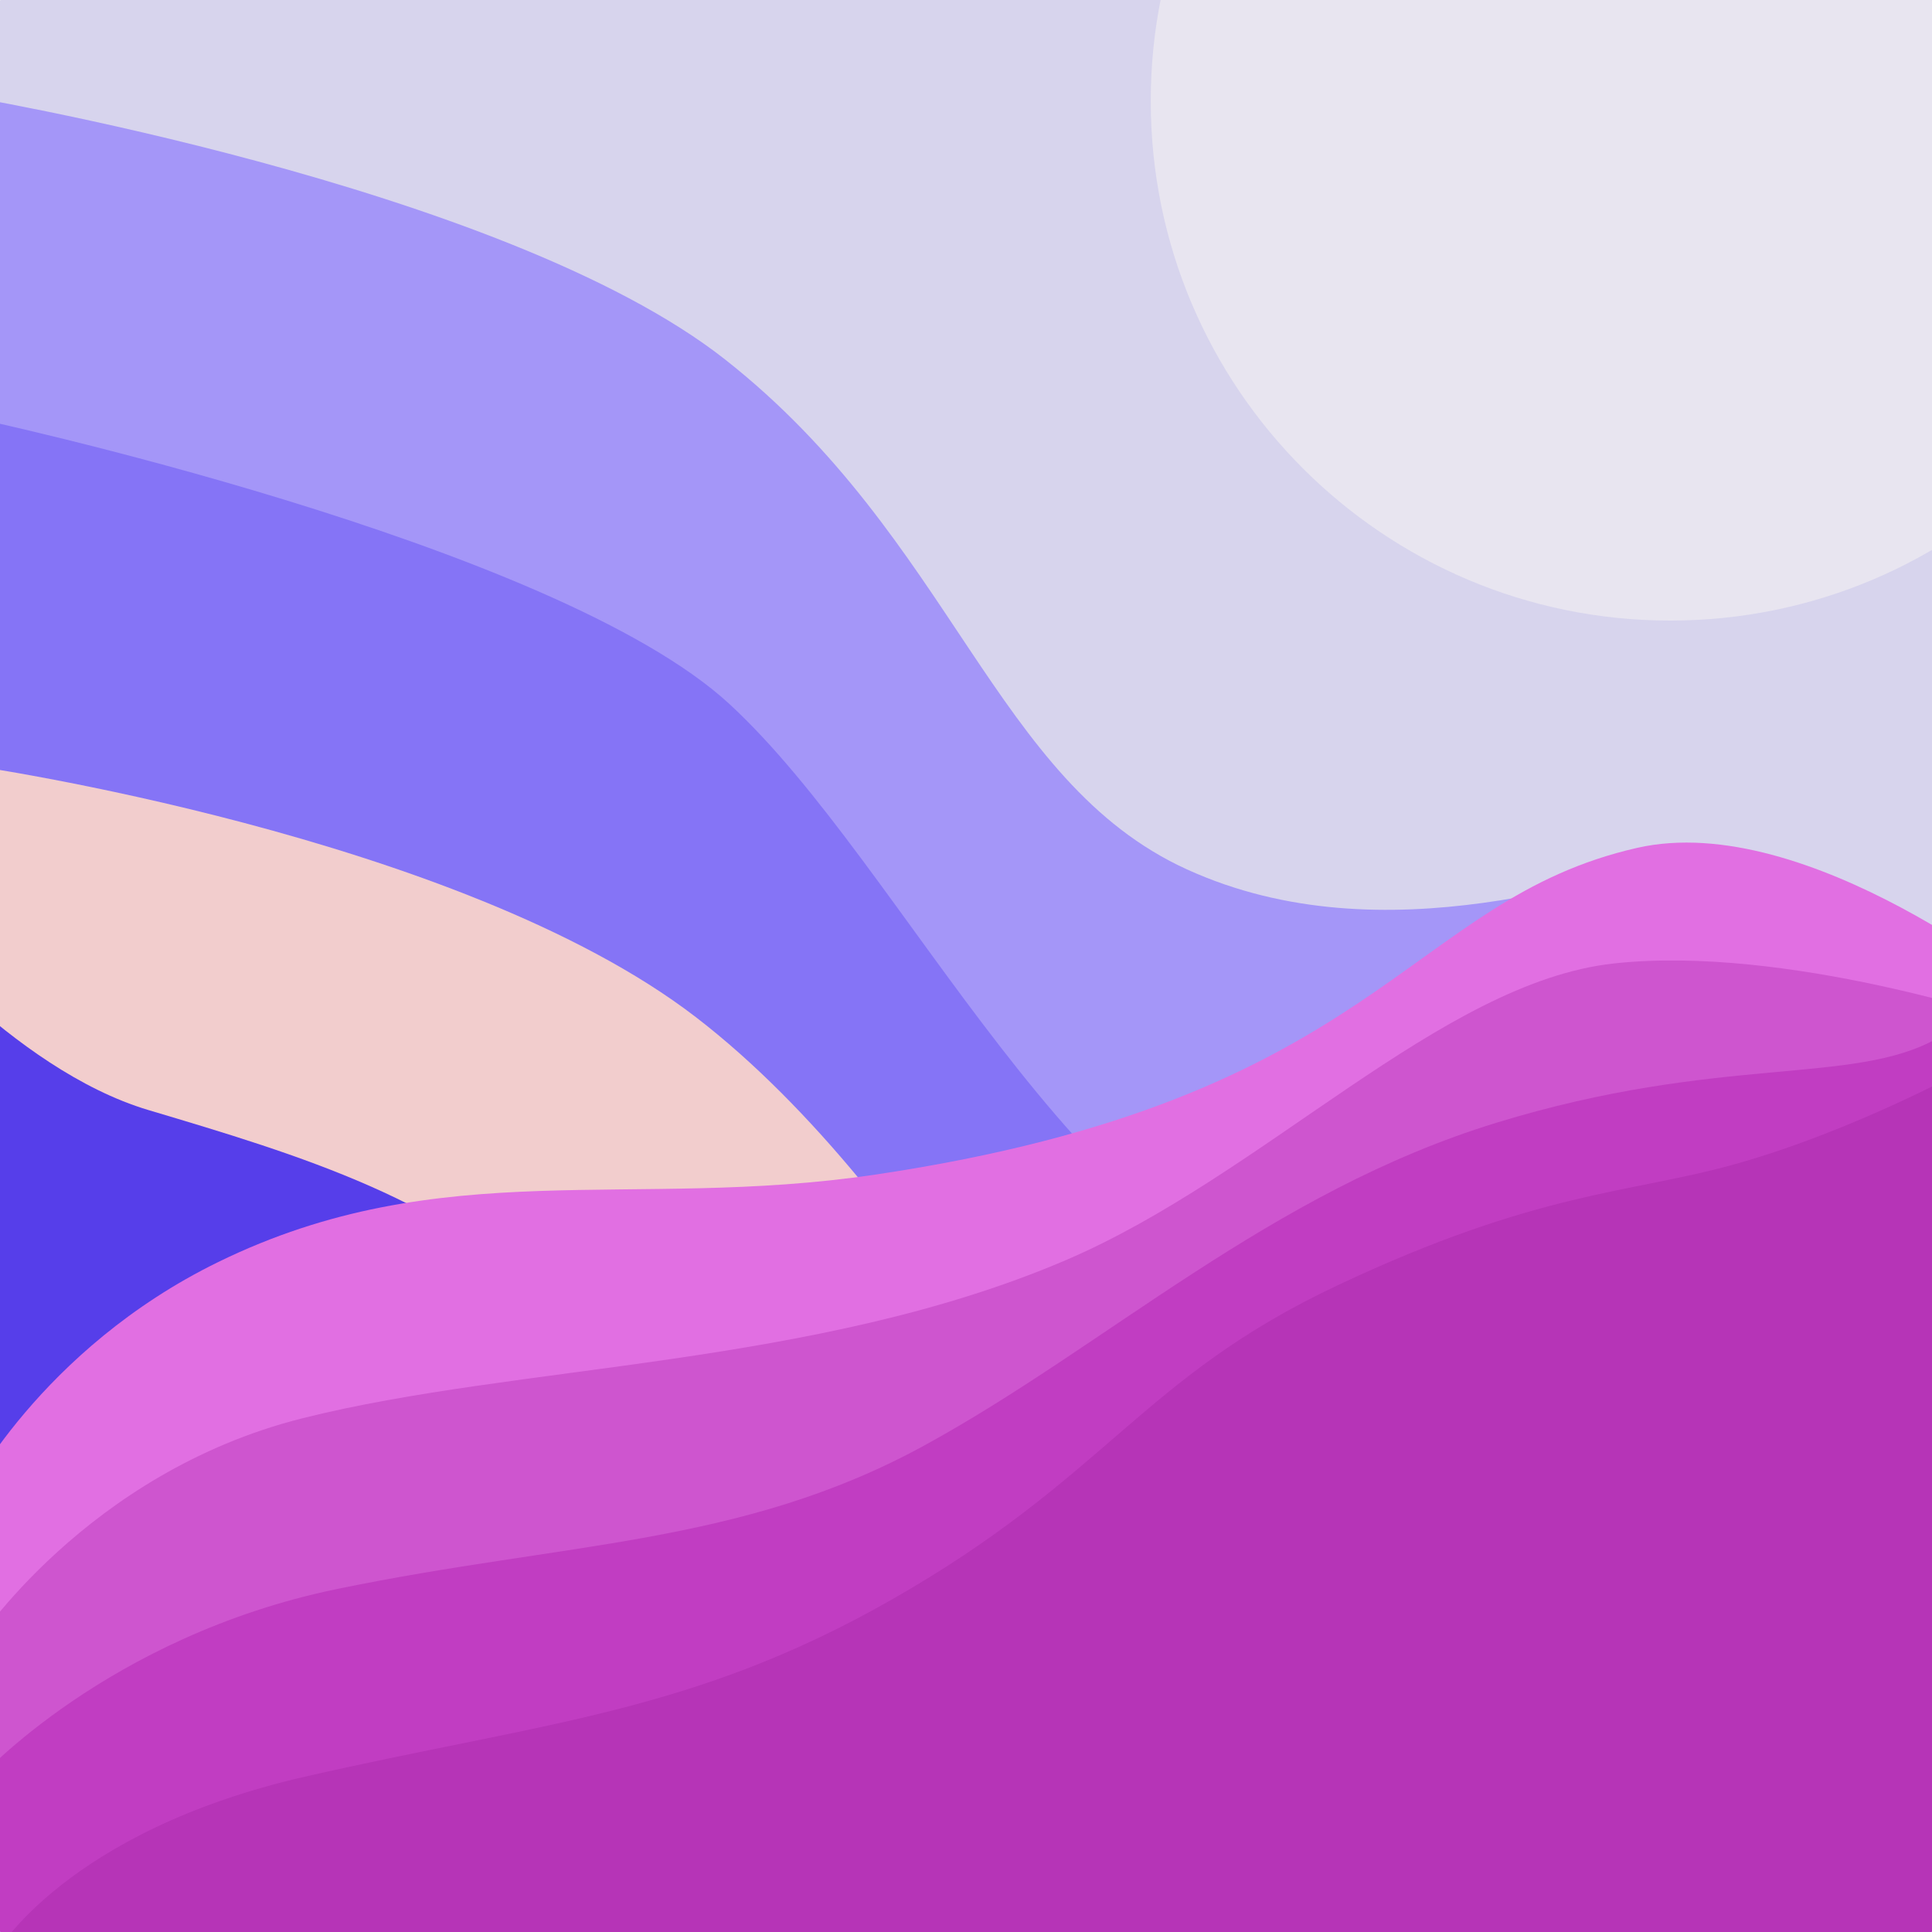
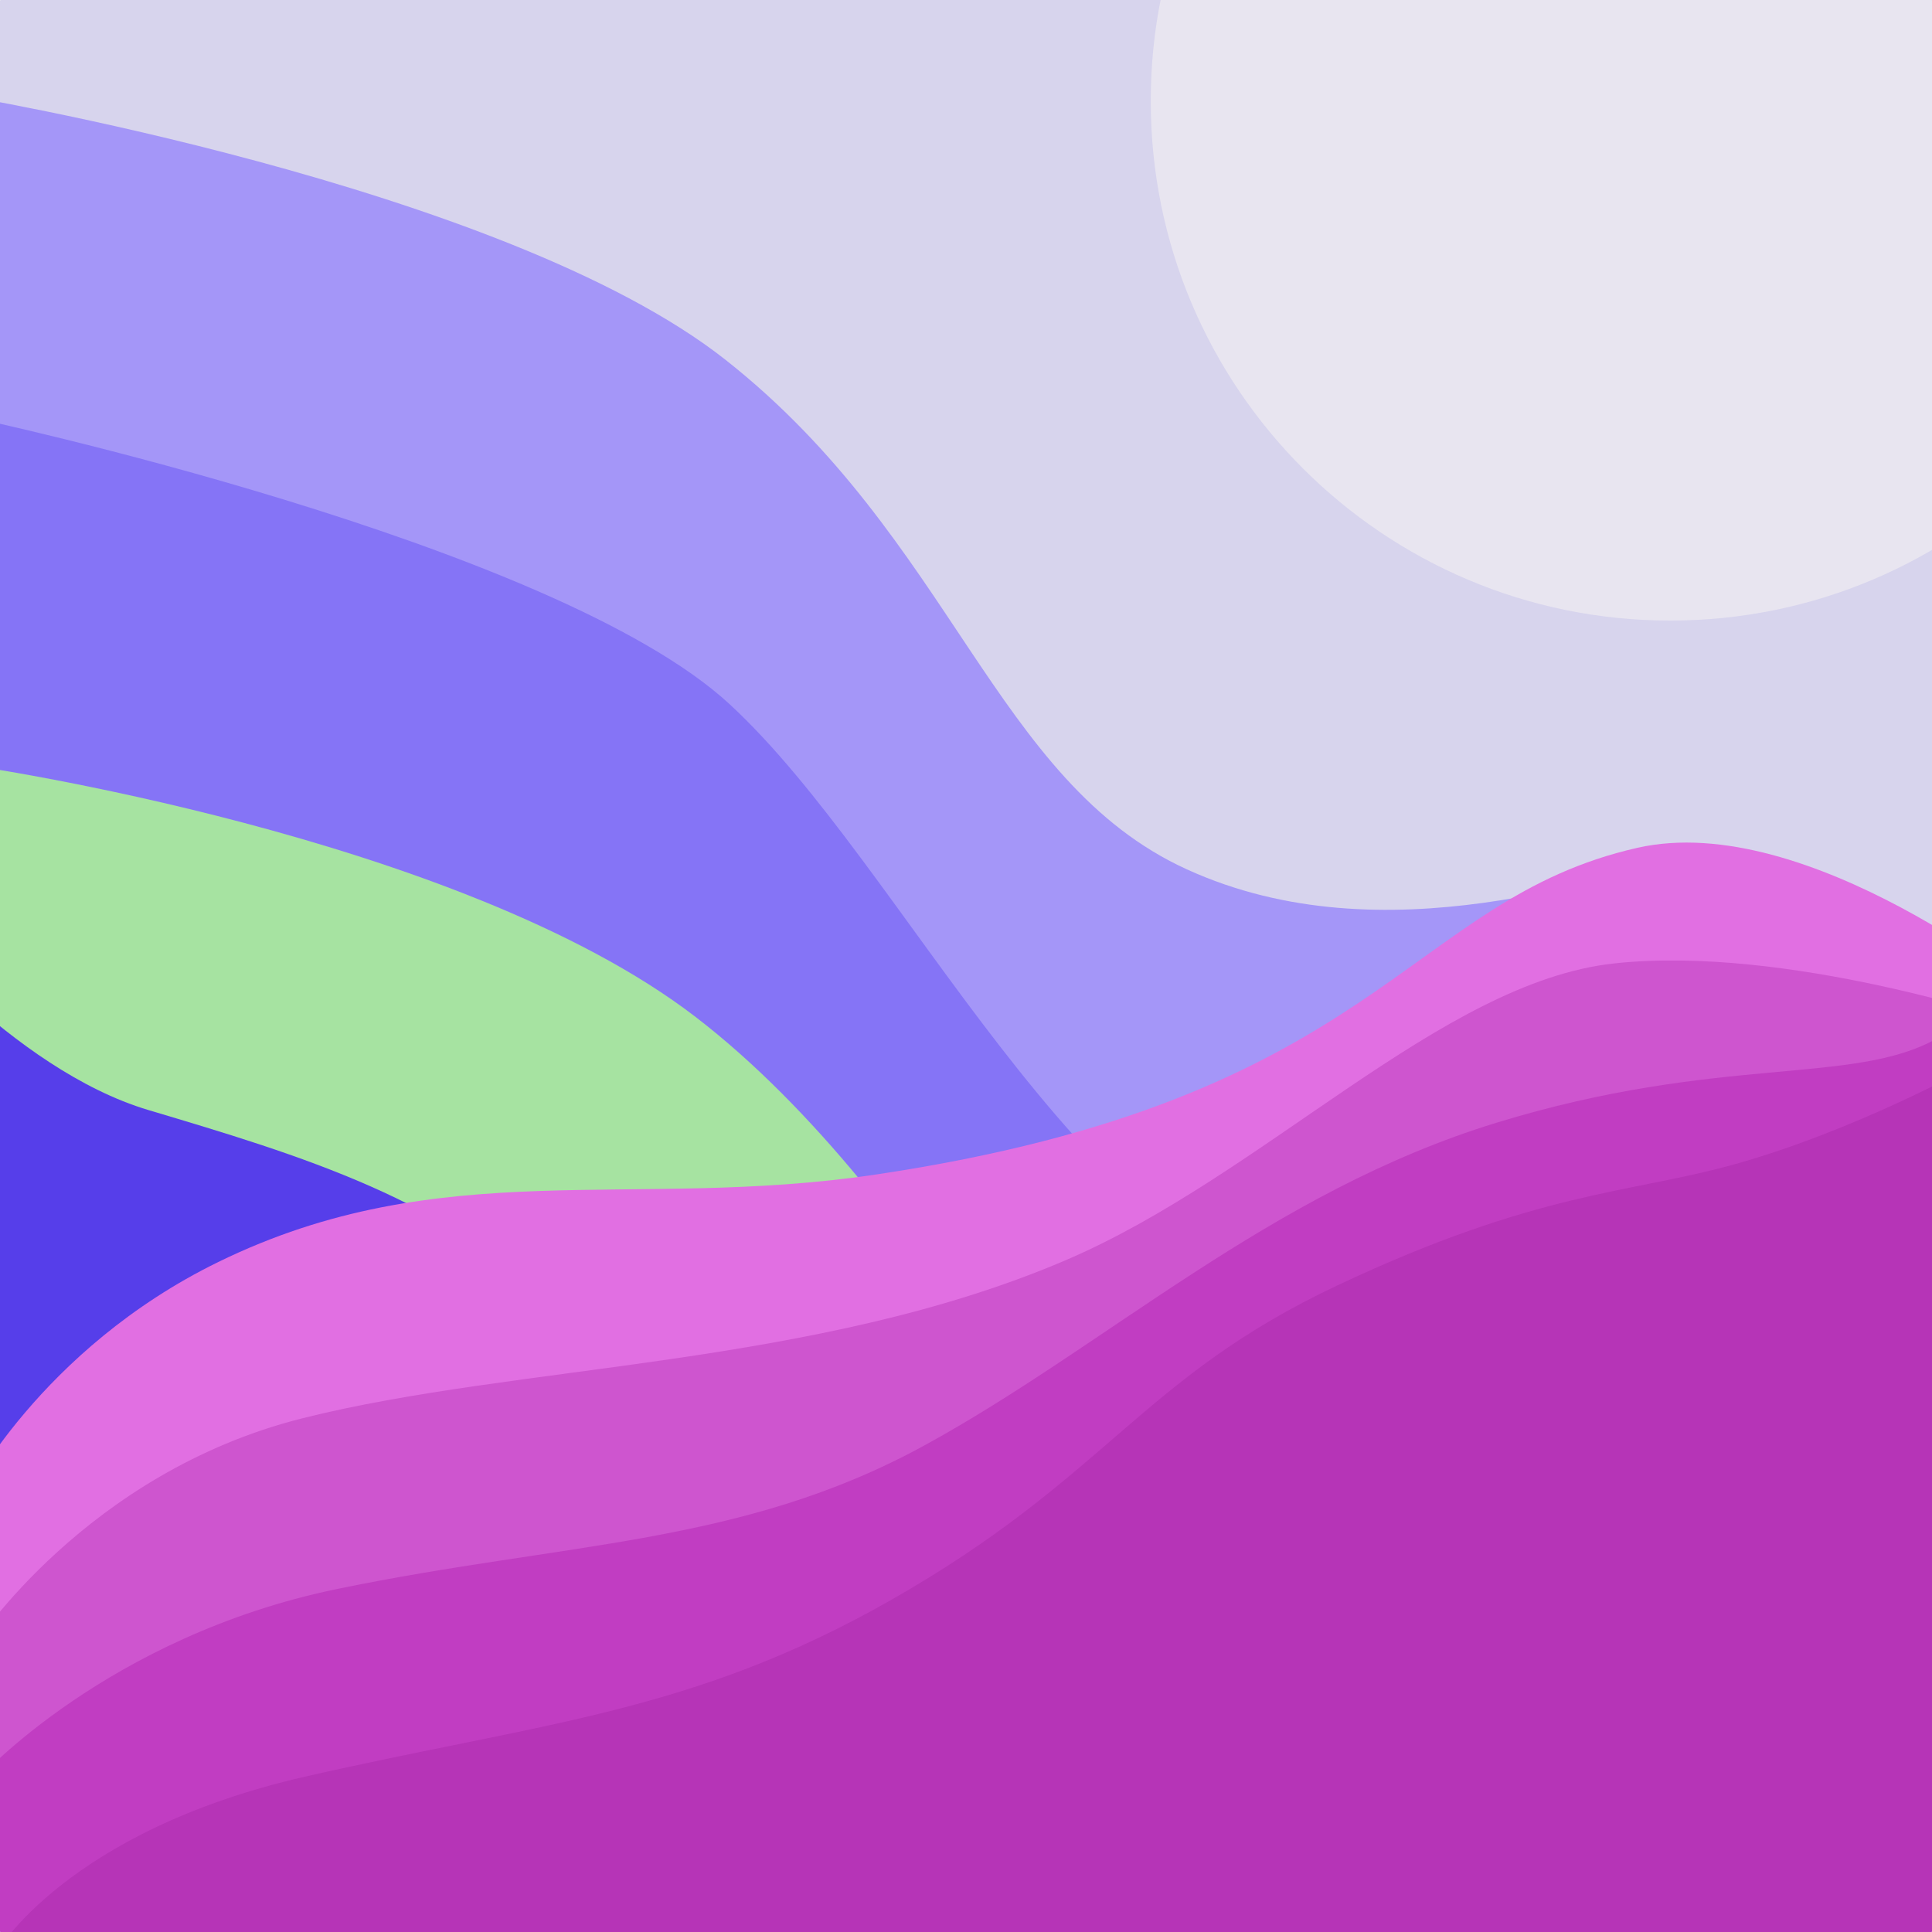
<svg xmlns="http://www.w3.org/2000/svg" width="1920" height="1920" version="1.1" viewBox="0 0 1920 1920" id="svg70">
  <defs id="defs5">
    <clipPath id="clipPath6928">
      <rect y="-420" width="1920" height="1920" rx="1.049" ry="1.049" fill="#cfdac2" stop-color="#000000" stroke-width="1.049" style="paint-order:stroke fill markers" id="rect2" />
    </clipPath>
  </defs>
  <g id="Light" transform="translate(0,420)" clip-path="url(#clipPath6928)">
    <rect x="-49.826" y="-1336.7" width="1984.1" height="3300.1" rx="1" ry="1" fill="#d7d4ed" stop-color="#000000" style="paint-order:stroke fill markers" id="rect7" />
    <path d="m-42.401-326.07s542.55 89.49 763.43 263.66c225.8 178.04 266.7 418.97 458.54 506.4 197.28 89.92 418.25 3.248 507.71-13.217 89.463-16.464 247.06 178.55 247.06 178.55l16.699 778.39-2042.4 130.89z" fill="#a496f8" id="path9" />
    <path d="m-27.581-5.03s577.43 123.09 752.62 284.8 340.04 541.1 603.08 611.22c263.05 70.119 160.4 360.91 160.4 360.91l-1190.1 133.02h-377.58z" fill="#8574f6" id="path11" />
-     <path d="m-29.678 340.48s485.87 69.46 721.02 250.2 407.47 543.93 407.47 543.93l-1148.2-11.271z" fill="#f2cdcd" id="path13" />
+     <path d="m-29.678 340.48s485.87 69.46 721.02 250.2 407.47 543.93 407.47 543.93l-1148.2-11.271z" fill="#a6e3a1" id="path13" />
    <path d="m-112.15 489.69s123.16 152.77 259.56 193.44c151.65 45.208 299.38 89.401 407.9 200.43 90.013 92.089 139.18 392.48 139.18 392.48l-799.08-32.477z" fill="#563eea" id="path15" />
    <path d="m-34.041 1068.5s73.296-147.49 251-234.35c221.62-108.32 410.98-50.905 652.52-86.789 501.28-74.469 528.19-272.77 757.68-324.8 169.38-38.399 397.1 147.53 397.1 147.53l-1.976 759.67-2072.9-52.575z" fill="#e16fe2" id="path17" />
    <path d="m-24.589 1214s110.06-170.4 324.92-224.48c214.85-54.081 509.61-50.676 758.38-156.99 197.55-84.423 373.25-276.25 545.09-295.05 171.84-18.803 397.25 57.642 397.25 57.642l-16.524 875.37-2007.3 100.56z" fill="#ce55cf" id="path19" />
    <path d="m-20.061 1346.6s127.17-140.3 354.57-187.37 401.8-43.221 583.39-142.36c181.59-99.14 344.15-252.13 569.34-321.14 221.92-68.002 354.69-36.663 438.01-83.875 83.315-47.212 53.353 567.69 53.353 567.69l17.884 557.01-2039-171.73z" fill="#c13dc2" id="path21" />
    <path d="m-3.267 1520.1s69.398-120.3 306.43-174.49c235.67-53.878 384.13-62.805 582.01-175.37 216.24-123.01 248.39-220.83 444.64-313.18 199.03-93.66 289.23-90.88 393.02-119.75 120.53-33.523 234.06-96.602 234.06-96.602l-20.96 1147.4-1951.8-40.149z" fill="#b634b7" id="path23" />
    <circle cx="1659.9" cy="-319.58" r="516.3" fill="#e8e5f0" stop-color="#000000" stroke-width="1.073" style="paint-order:stroke fill markers" id="circle25" />
  </g>
  <g id="Base" transform="translate(-2737.612,420)" clip-path="url(#clipPath6928)">
    <rect x="-49.826" y="-1336.7" width="1984.1" height="3300.1" rx="1" ry="1" fill="#cfdac2" stop-color="#000000" style="paint-order:stroke fill markers" id="rect28" />
    <path d="m -42.401,-326.07 c 0,0 542.55,89.49 763.43,263.66 225.8,178.04 266.7,418.97 458.54,506.4 197.28,89.92 418.25,3.248 507.71,-13.217 89.463,-16.464 247.06,178.55 247.06,178.55 l 16.699,778.39 -2042.4,130.89 z" fill="#708d73" id="path30" />
    <path d="m -27.581,-5.03 c 0,0 577.43,123.09 752.62,284.8 175.19,161.71 340.04,541.1 603.08,611.22 263.05,70.119 160.4,360.91 160.4,360.91 l -1190.1,133.02 h -377.58 z" fill="#516f53" id="path32" />
    <path d="m -29.678,340.48 c 0,0 485.87,69.46 721.02,250.2 235.15,180.74 407.47,543.93 407.47,543.93 l -1148.2,-11.271 z" fill="#3b533d" id="path34" />
    <path d="m -112.15,489.69 c 0,0 123.16,152.77 259.56,193.44 151.65,45.208 299.38,89.401 407.9,200.43 90.013,92.089 139.18,392.48 139.18,392.48 l -799.08,-32.477 z" fill="#29462c" id="path36" />
    <path d="m -34.041,1068.5 c 0,0 73.296,-147.49 251,-234.35 221.62,-108.32 410.98,-50.905 652.52,-86.789 501.28,-74.469 528.19,-272.77 757.68,-324.8 169.38,-38.399 397.1,147.53 397.1,147.53 l -1.976,759.67 -2072.9,-52.575 z" fill="#f6872f" id="path38" />
    <path d="m -24.589,1214 c 0,0 110.06,-170.4 324.92,-224.48 214.85,-54.081 509.61,-50.676 758.38,-156.99 197.55,-84.423 373.25,-276.25 545.09,-295.05 171.84,-18.803 397.25,57.642 397.25,57.642 l -16.524,875.37 -2007.3,100.56 z" fill="#ed7529" id="path40" />
    <path d="m -20.061,1346.6 c 0,0 127.17,-140.3 354.57,-187.37 227.4,-47.07 401.8,-43.221 583.39,-142.36 181.59,-99.14 344.15,-252.13 569.34,-321.14 221.92,-68.002 354.69,-36.663 438.01,-83.875 83.315,-47.212 53.353,567.69 53.353,567.69 l 17.884,557.01 -2039,-171.73 z" fill="#dc632f" id="path42" />
    <path d="m -3.267,1520.1 c 0,0 69.398,-120.3 306.43,-174.49 235.67,-53.878 384.13,-62.805 582.01,-175.37 216.24,-123.01 248.39,-220.83 444.64,-313.18 199.03,-93.66 294.56,-80.447 398.33,-109.38 115.72,-32.265 227.78,-103.55 227.78,-103.55 l -19.994,1144 -1951.8,-40.149 z" fill="#ce5133" id="path44" />
    <circle cx="1659.9" cy="-319.58" r="516.3" fill="#ececec" stop-color="#000000" stroke-width="1.073" style="paint-order:stroke fill markers" id="circle46" />
  </g>
  <g id="Dark" transform="translate(0,2945.4)" clip-path="url(#clipPath6928)">
    <rect x="-49.826" y="-1336.7" width="1984.1" height="3300.1" rx="1" ry="1" fill="#514c76" stop-color="#000000" style="paint-order:stroke fill markers;fill:#3d3857;fill-opacity:1" id="rect49" />
    <path d="m-42.401-326.07s542.55 89.49 763.43 263.66c225.8 178.04 266.7 418.97 458.54 506.4 197.28 89.92 418.25 3.248 507.71-13.217 89.463-16.464 247.06 178.55 247.06 178.55l16.699 778.39-2042.4 130.89z" fill="#4b3bb9" id="path51" />
    <path d="m-27.581-5.03s577.43 123.09 752.62 284.8 340.04 541.1 603.08 611.22c263.05 70.119 160.4 360.91 160.4 360.91l-1190.1 133.02h-377.58z" fill="#5843e5" id="path53" />
    <path d="m-29.678 340.48s485.87 69.46 721.02 250.2 407.47 543.93 407.47 543.93l-1148.2-11.271z" fill="#6a55e8" id="path55" />
    <path d="m-112.15 489.69s123.16 152.77 259.56 193.44c151.65 45.208 299.38 89.401 407.9 200.43 90.013 92.089 139.18 392.48 139.18 392.48l-799.08-32.477z" fill="#816ded" id="path57" />
    <path d="m-34.041 1068.5s73.296-147.49 251-234.35c221.62-108.32 410.98-50.905 652.52-86.789 501.28-74.469 528.19-272.77 757.68-324.8 169.38-38.399 397.1 147.53 397.1 147.53l-1.976 759.67-2072.9-52.575z" fill="#833e84" id="path59" />
    <path d="m-24.589 1214s110.06-170.4 324.92-224.48c214.85-54.081 509.61-50.676 758.38-156.99 197.55-84.423 373.25-276.25 545.09-295.05 171.84-18.803 397.25 57.642 397.25 57.642l-16.524 875.37-2007.3 100.56z" fill="#983e99" id="path61" />
    <path d="m-20.061 1346.6s127.17-140.3 354.57-187.37 401.8-43.221 583.39-142.36c181.59-99.14 344.15-252.13 569.34-321.14 221.92-68.002 354.69-36.663 438.01-83.875 83.315-47.212 53.353 567.69 53.353 567.69l17.884 557.01-2039-171.73z" fill="#b841b9" id="path63" />
    <path d="m-3.267 1520.1s69.398-120.3 306.43-174.49c235.67-53.878 384.13-62.805 582.01-175.37 216.24-123.01 248.39-220.83 444.64-313.18 199.03-93.66 289.23-90.88 393.02-119.75 120.53-33.523 234.06-96.602 234.06-96.602l-20.96 1147.4-1951.8-40.149z" fill="#cf57d0" id="path65" />
    <circle cx="1659.9" cy="-319.58" r="516.3" fill="#6c678e" stop-color="#000000" stroke-width="1.073" style="paint-order:stroke fill markers;fill:#ffffff;fill-opacity:1;opacity:0.05" id="circle67" />
  </g>
  <g id="Sea-Light" transform="translate(2803.508,420)" clip-path="url(#clipPath6928)">
    <rect x="-49.826" y="-1336.7" width="1984.1" height="3300.1" rx="1" ry="1" fill="#d7d4ed" stop-color="#000000" style="paint-order:stroke fill markers;fill:#ccddff;fill-opacity:1" id="rect321" />
    <path d="m -42.401,-326.07 c 0,0 542.55,89.49 763.43,263.66 225.8,178.04 266.7,418.97 458.54,506.4 197.28,89.92 418.25,3.248 507.71,-13.217 89.463,-16.464 247.06,178.55 247.06,178.55 l 16.699,778.39 -2042.4,130.89 z" fill="#a496f8" id="path323" style="fill:#8ab6ff;fill-opacity:1" />
    <path d="m -27.581,-5.03 c 0,0 577.43,123.09 752.62,284.8 175.19,161.71 340.04,541.1 603.08,611.22 263.05,70.119 160.4,360.91 160.4,360.91 l -1190.1,133.02 h -377.58 z" fill="#8574f6" id="path325" style="fill:#5c9bff;fill-opacity:1" />
    <path d="m -29.678,340.48 c 0,0 485.87,69.46 721.02,250.2 235.15,180.74 407.47,543.93 407.47,543.93 l -1148.2,-11.271 z" fill="#297dff" id="path327" style="fill:#297dff;fill-opacity:1" />
    <path d="m -112.15,489.69 c 0,0 123.16,152.77 259.56,193.44 151.65,45.208 299.38,89.401 407.9,200.43 90.013,92.089 139.18,392.48 139.18,392.48 l -799.08,-32.477 z" fill="#563eea" id="path329" style="fill:#0f6eff;fill-opacity:1" />
    <path d="m -34.041,1068.5 c 0,0 73.296,-147.49 251,-234.35 221.62,-108.32 410.98,-50.905 652.52,-86.789 501.28,-74.469 528.19,-272.77 757.68,-324.8 169.38,-38.399 397.1,147.53 397.1,147.53 l -1.976,759.67 -2072.9,-52.575 z" fill="#e16fe2" id="path331" style="fill:#3fcfc1;fill-opacity:1" />
    <path d="m -24.589,1214 c 0,0 110.06,-170.4 324.92,-224.48 214.85,-54.081 509.61,-50.676 758.38,-156.99 197.55,-84.423 373.25,-276.25 545.09,-295.05 171.84,-18.803 397.25,57.642 397.25,57.642 l -16.524,875.37 -2007.3,100.56 z" fill="#31c4b6" id="path333" />
    <path d="m -20.061,1346.6 c 0,0 127.17,-140.3 354.57,-187.37 227.4,-47.07 401.8,-43.221 583.39,-142.36 181.59,-99.14 344.15,-252.13 569.34,-321.14 221.92,-68.002 354.69,-36.663 438.01,-83.875 83.315,-47.212 53.353,567.69 53.353,567.69 l 17.884,557.01 -2039,-171.73 z" fill="#c13dc2" id="path335" style="fill:#2eb7aa;fill-opacity:1" />
    <path d="m -3.267,1520.1 c 0,0 69.398,-120.3 306.43,-174.49 235.67,-53.878 384.13,-62.805 582.01,-175.37 216.24,-123.01 248.39,-220.83 444.64,-313.18 199.03,-93.66 289.23,-90.88 393.02,-119.75 120.53,-33.523 234.06,-96.602 234.06,-96.602 l -20.96,1147.4 -1951.8,-40.149 z" fill="#b634b7" id="path337" style="fill:#2aa79a;fill-opacity:1" />
    <circle cx="1659.9" cy="-319.58" r="516.3" fill="#e8e5f0" stop-color="#000000" stroke-width="1.073" style="paint-order:stroke fill markers;fill:#ffffff;fill-opacity:1;opacity:0.5" id="circle339" />
  </g>
  <g id="Sea-Dark" transform="translate(2803.508,2945.4)" clip-path="url(#clipPath6928)">
    <rect x="-49.826" y="-1336.7" width="1984.1" height="3300.1" rx="1" ry="1" fill="#514c76" stop-color="#000000" style="fill:#384557;fill-opacity:1;paint-order:stroke fill markers" id="rect343" />
    <path d="m -42.401,-326.07 c 0,0 542.55,89.49 763.43,263.66 225.8,178.04 266.7,418.97 458.54,506.4 197.28,89.92 418.25,3.248 507.71,-13.217 89.463,-16.464 247.06,178.55 247.06,178.55 l 16.699,778.39 -2042.4,130.89 z" fill="#4b3bb9" id="path345" style="fill:#004fc7;fill-opacity:1" />
    <path d="m -27.581,-5.03 c 0,0 577.43,123.09 752.62,284.8 175.19,161.71 340.04,541.1 603.08,611.22 263.05,70.119 160.4,360.91 160.4,360.91 l -1190.1,133.02 h -377.58 z" fill="#5843e5" id="path347" style="fill:#0063fa;fill-opacity:1" />
    <path d="m -29.678,340.48 c 0,0 485.87,69.46 721.02,250.2 235.15,180.74 407.47,543.93 407.47,543.93 l -1148.2,-11.271 z" fill="#6a55e8" id="path349" style="fill:#297dff;fill-opacity:1" />
    <path d="m -112.15,489.69 c 0,0 123.16,152.77 259.56,193.44 151.65,45.208 299.38,89.401 407.9,200.43 90.013,92.089 139.18,392.48 139.18,392.48 l -799.08,-32.477 z" fill="#816ded" id="path351" style="fill:#428cff;fill-opacity:1" />
    <path d="m -34.041,1068.5 c 0,0 73.296,-147.49 251,-234.35 221.62,-108.32 410.98,-50.905 652.52,-86.789 501.28,-74.469 528.19,-272.77 757.68,-324.8 169.38,-38.399 397.1,147.53 397.1,147.53 l -1.976,759.67 -2072.9,-52.575 z" fill="#833e84" id="path353" style="fill:#248f82;fill-opacity:1" />
    <path d="m -24.589,1214 c 0,0 110.06,-170.4 324.92,-224.48 214.85,-54.081 509.61,-50.676 758.38,-156.99 197.55,-84.423 373.25,-276.25 545.09,-295.05 171.84,-18.803 397.25,57.642 397.25,57.642 l -16.524,875.37 -2007.3,100.56 z" fill="#983e99" id="path355" style="fill:#29a396;fill-opacity:1" />
    <path d="m -20.061,1346.6 c 0,0 127.17,-140.3 354.57,-187.37 227.4,-47.07 401.8,-43.221 583.39,-142.36 181.59,-99.14 344.15,-252.13 569.34,-321.14 221.92,-68.002 354.69,-36.663 438.01,-83.875 83.315,-47.212 53.353,567.69 53.353,567.69 l 17.884,557.01 -2039,-171.73 z" fill="#b841b9" id="path357" style="fill:#2db4a6;fill-opacity:1" />
    <path d="m -3.267,1520.1 c 0,0 69.398,-120.3 306.43,-174.49 235.67,-53.878 384.13,-62.805 582.01,-175.37 216.24,-123.01 248.39,-220.83 444.64,-313.18 199.03,-93.66 289.23,-90.88 393.02,-119.75 120.53,-33.523 234.06,-96.602 234.06,-96.602 l -20.96,1147.4 -1951.8,-40.149 z" fill="#cf57d0" id="path359" style="fill:#31c4b6;fill-opacity:1" />
    <circle cx="1659.9" cy="-319.58" r="516.3" fill="#6c678e" stop-color="#000000" stroke-width="1.073" style="opacity:0.05;fill:#ffffff;fill-opacity:1;paint-order:stroke fill markers" id="circle361" />
  </g>
</svg>
